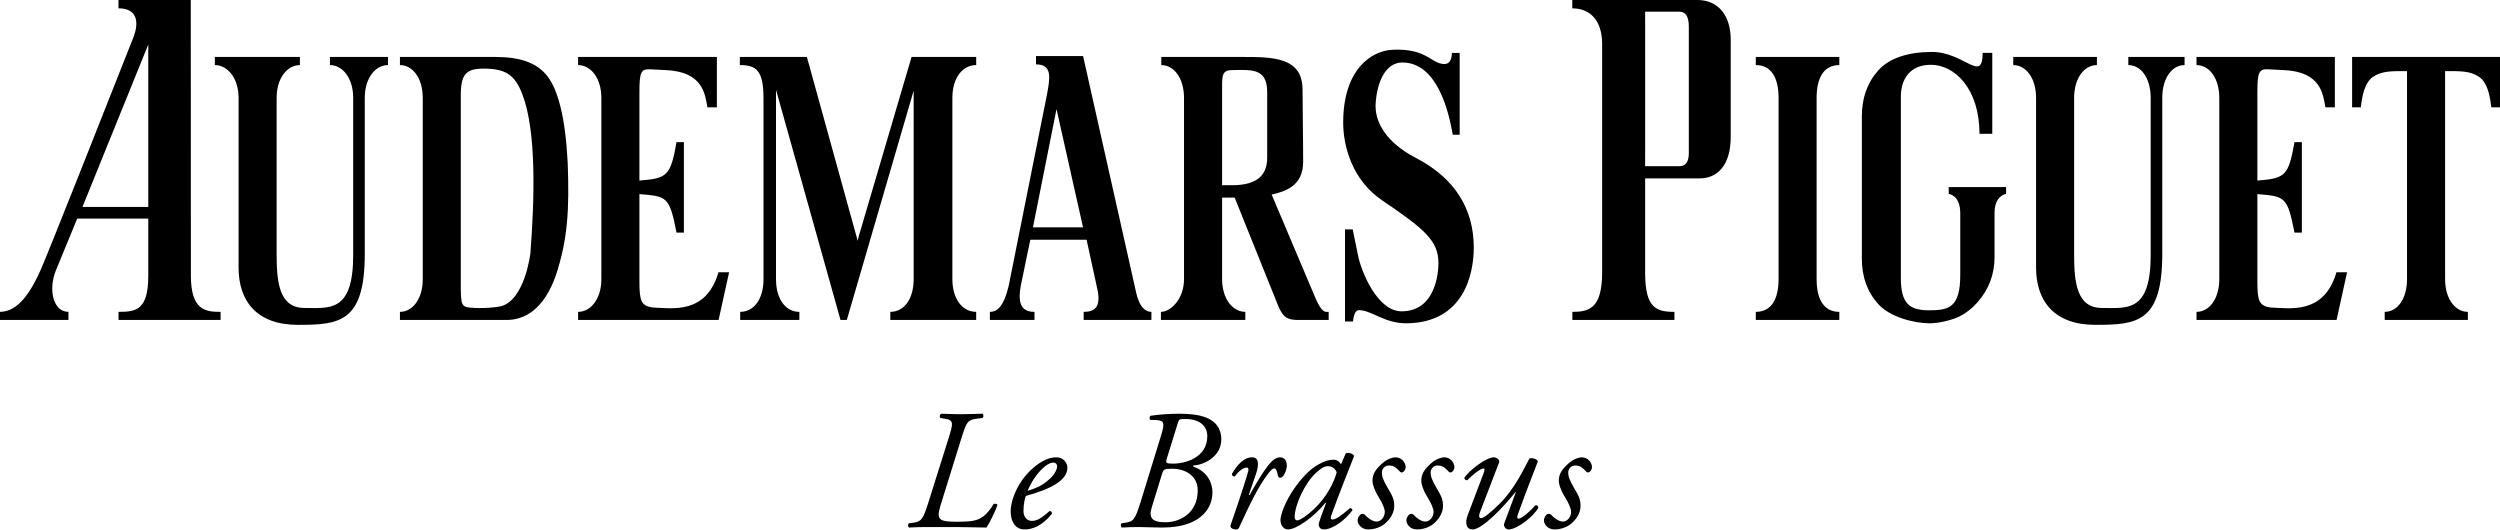
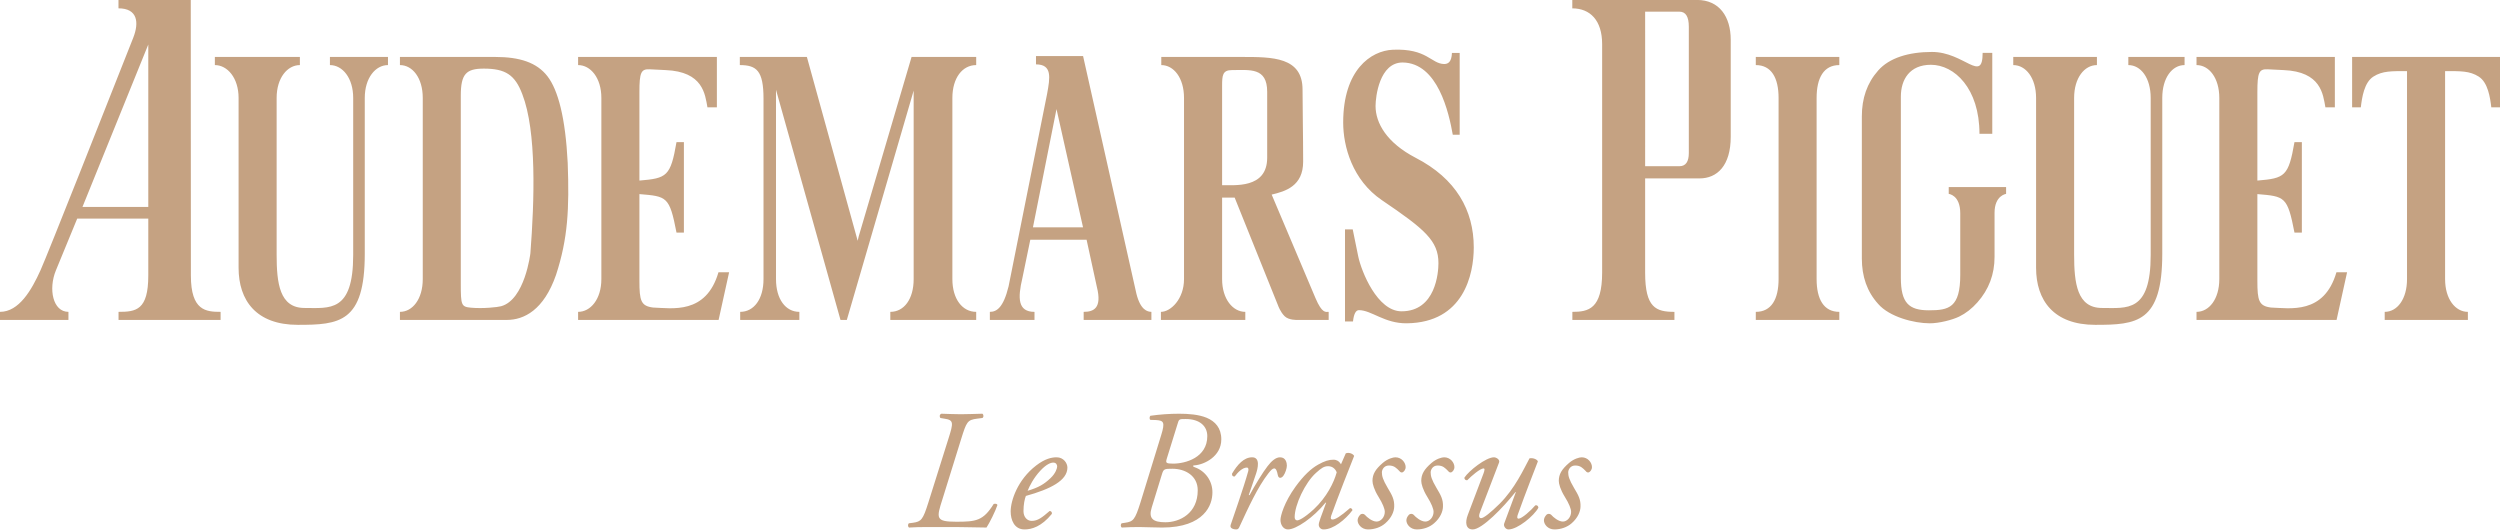
<svg xmlns="http://www.w3.org/2000/svg" viewBox="0 0 330.728 70.04" id="logo">
-   <path fill="#000" d="M124.672 66.059c-.792 2.487-.927 2.962 1.832 2.962 2.599 0 3.571-.113 4.951-2.351.226-.068.452-.023.498.136-.249.769-1.041 2.373-1.447 2.984a96.69 96.69 0 0 0-2.646-.045c-.904-.023-1.787-.023-2.578-.023h-2.623c-.927 0-1.673.023-2.397.068-.181-.113-.181-.43-.022-.565l.542-.068c1.086-.158 1.312-.385 2.036-2.691l2.645-8.411c.678-2.126.724-2.488-.52-2.668l-.543-.091c-.135-.181-.112-.474.136-.565.882.022 1.651.068 2.577.068.973 0 1.674-.046 2.849-.068.159.091.205.453 0 .565l-.701.091c-1.288.158-1.401.429-2.102 2.668l-2.487 8.004zm16.537-4.205c0 1.718-2.238 2.848-5.494 3.753-.158.385-.317 1.108-.317 2.013 0 .769.475 1.289 1.085 1.289.815 0 1.38-.453 2.375-1.312.203 0 .339.181.294.385-1.379 1.695-2.669 2.057-3.618 2.057-1.357 0-1.832-1.266-1.832-2.374 0-1.425.905-4.183 3.37-6.083 1.175-.904 2.057-1.085 2.713-1.085.905 0 1.424.769 1.424 1.357m-3.595.429c-.882.95-1.401 1.99-1.672 2.646 1.492-.452 2.193-.881 3.029-1.673.701-.656.882-1.335.882-1.538 0-.226-.114-.52-.52-.52-.317 0-.905.203-1.719 1.085M153.609 57.581c.543-1.741.34-1.945-.679-2.013l-.746-.023c-.157-.112-.113-.429 0-.542a27.09 27.09 0 0 1 3.8-.271c1.198 0 2.577.09 3.662.542 1.109.475 1.922 1.335 1.922 2.85 0 2.283-2.283 3.346-3.527 3.436-.362.023-.204.181 0 .249a3.489 3.489 0 0 1 2.352 3.324c0 .836-.249 1.99-1.221 2.939-.95.95-2.623 1.719-5.427 1.719-1.222 0-2.057-.068-3.007-.068a33.8 33.8 0 0 0-2.329.068c-.181-.114-.181-.43-.022-.566l.452-.068c1.085-.158 1.311-.384 2.035-2.69l2.735-8.886zm-1.243 9.542c-.475 1.491.18 1.967 1.809 1.967 1.899 0 4.274-1.177 4.274-4.229 0-1.921-1.652-2.849-3.347-2.849-1.086 0-1.176.023-1.402.769l-1.334 4.342zm1.989-6.445c-.158.543-.135.656.838.656 1.627 0 4.521-.791 4.521-3.64 0-1.312-.995-2.261-2.849-2.261-.858 0-.904-.023-1.107.723l-1.403 4.522zm11.816 1.967l-.972 2.85h.112c.68-1.267 1.787-3.076 2.376-3.821.519-.68 1.084-1.177 1.649-1.177.792 0 .905.769.905 1.108 0 .34-.204.995-.475 1.357-.271.339-.634.362-.723-.113-.113-.588-.249-.882-.476-.882-.203 0-.451.226-.79.678-1.38 1.765-2.646 4.522-3.844 7.123-.09.18-.204.271-.385.271-.249 0-.905-.091-.746-.588.294-.904 1.719-4.906 2.329-7.122.068-.249.022-.475-.181-.475-.588 0-1.198.633-1.605 1.176-.226.045-.385-.091-.362-.362.723-1.221 1.583-2.171 2.668-2.171 1.131 0 .724 1.538.52 2.148m11.861-2.667c.385-.181.972.045 1.109.338-.34.838-2.307 5.834-3.03 7.893-.137.383-.024.519.158.519.384 0 1.039-.384 2.328-1.514.16 0 .317.112.317.293-.95 1.266-2.554 2.532-3.798 2.532a.623.623 0 0 1-.656-.61c0-.158.045-.362.226-.882l.746-2.035-.068-.023c-1.606 1.991-3.911 3.55-4.975 3.55-.632 0-.994-.633-.994-1.266 0-.52.497-2.329 1.989-4.386 1.085-1.492 2.058-2.397 2.985-2.917.883-.498 1.447-.657 2.035-.657.249 0 .406.069.543.137.09.044.339.248.452.475l.633-1.447zm-3.934 2.577c-1.447 1.289-2.826 4.251-2.826 5.856 0 .272.135.43.339.43.225 0 .904-.294 2.193-1.47 1.718-1.605 2.668-3.55 3.03-4.884-.159-.429-.542-.813-1.132-.813-.541 0-.903.247-1.604.881m11.857-.769c0 .362-.227.61-.407.701-.158.045-.294 0-.429-.181-.385-.385-.68-.724-1.381-.724-.655 0-.926.566-.926.905 0 .475.113.949.769 2.057.564.95.904 1.515.858 2.51-.022.611-.338 1.447-1.175 2.171-.588.52-1.424.814-2.284.814-.86 0-1.379-.679-1.379-1.199 0-.226.09-.474.339-.746a.453.453 0 0 1 .611 0c.293.339.972.905 1.56.905.543 0 1.085-.566 1.085-1.289 0-.385-.271-1.085-.836-1.99-.589-.949-.793-1.718-.793-2.102 0-.883.385-1.538 1.358-2.375.656-.566 1.379-.746 1.672-.746.838 0 1.358.723 1.358 1.289m6.451 0c0 .362-.227.61-.407.701-.158.045-.294 0-.429-.181-.385-.385-.679-.724-1.38-.724-.656 0-.927.566-.927.905 0 .475.114.949.769 2.057.565.95.905 1.515.859 2.51-.023.611-.338 1.447-1.175 2.171-.588.52-1.425.814-2.284.814-.86 0-1.38-.679-1.38-1.199 0-.226.091-.474.339-.746a.453.453 0 0 1 .611 0c.294.339.972.905 1.56.905.544 0 1.086-.566 1.086-1.289 0-.385-.271-1.085-.837-1.99-.588-.949-.791-1.718-.791-2.102 0-.883.385-1.538 1.357-2.375.655-.566 1.378-.746 1.672-.746.837 0 1.357.723 1.357 1.289M195.784 67.778c-.205.543-.091.769.157.769.34 0 1.245-.724 2.419-1.877 2.058-2.035 3.234-4.658 3.981-6.037.474-.09 1.017.136 1.107.406-.227.611-1.695 4.32-2.645 7.01-.113.294-.136.566.09.566.43 0 1.629-1.063 2.216-1.764.204-.045.385.045.407.316-.588 1.086-2.758 2.873-3.957 2.873-.362 0-.701-.43-.565-.792l1.538-4.138-.045-.022c-1.629 2.057-4.432 4.952-5.654 4.952-.927 0-1.039-.928-.656-1.922l2.082-5.495c.158-.43.18-.656 0-.656-.431 0-1.607.995-2.149 1.56a.314.314 0 0 1-.384-.339c.587-.905 2.849-2.691 3.911-2.691.295 0 .814.295.679.678l-2.532 6.603zm14.819-5.992c0 .362-.227.61-.407.701-.158.045-.294 0-.429-.181-.385-.385-.68-.724-1.38-.724-.656 0-.927.566-.927.905 0 .475.113.949.769 2.057.565.95.904 1.515.858 2.51-.022.611-.338 1.447-1.174 2.171-.589.52-1.425.814-2.285.814-.86 0-1.38-.679-1.38-1.199 0-.226.091-.474.34-.746a.453.453 0 0 1 .611 0c.294.339.972.905 1.56.905.543 0 1.085-.566 1.085-1.289 0-.385-.271-1.085-.836-1.99-.589-.949-.793-1.718-.793-2.102 0-.883.385-1.538 1.358-2.375.656-.566 1.379-.746 1.672-.746.838 0 1.358.723 1.358 1.289M43.647 8.61c1.649 0 3.077 1.686 3.077 4.342v20.785c0 7.636-3.137 7.004-6.439 7.004-3.301 0-3.689-3.271-3.689-7.051V12.952c0-2.656 1.429-4.342 3.076-4.342V7.534H28.424V8.61c1.648 0 3.139 1.686 3.139 4.342v22.47c0 4.335 2.343 7.552 7.832 7.552 5.491 0 8.861-.291 8.861-9.391V12.952c0-2.656 1.428-4.342 3.07-4.342V7.534h-7.679V8.61m237.912 0c1.65 0 2.958 1.686 2.958 4.342v20.785c0 7.636-3.137 7.004-6.439 7.004-3.301 0-3.69-3.271-3.69-7.051V12.952c0-2.656 1.37-4.342 3.017-4.342V7.534h-11.068V8.61c1.648 0 3.018 1.686 3.018 4.342v22.47c0 4.335 2.344 7.552 7.832 7.552 5.491 0 8.862-.291 8.862-9.391V12.952c0-2.656 1.307-4.342 2.95-4.342V7.534h-7.44V8.61M66.286 40.513c-.449.124-2.385.339-3.966.193-1.296-.119-1.361-.307-1.361-3.174V12.641c0-2.867.72-3.564 3.043-3.564 2.871 0 4.129.829 5.092 3.379 1.917 4.925 1.607 14.088 1.072 21.052 0 0-.721 6.141-3.88 7.005m-.769-32.979H52.908V8.61c1.652 0 3.019 1.686 3.019 4.342v23.972c0 2.66-1.367 4.332-3.019 4.332v1.068h14.136c2.281 0 4.898-1.306 6.512-5.952 1.579-4.825 1.767-8.76 1.547-14.815-.301-5.999-1.276-9.657-2.684-11.474-1.407-1.817-3.666-2.549-6.902-2.549m20.878 33.151c-1.616-.202-1.806-.919-1.806-3.527V25.677c3.637.306 3.979.297 4.906 5.091h.979V18.801h-.979c-.786 4.538-1.269 4.782-4.906 5.087v-11.7c0-2.61.217-3.07 1.355-3.021l2.104.104c4.968.203 5.224 3.191 5.541 4.93h1.248V7.533H76.478V8.61c1.647 0 3.077 1.686 3.077 4.342v23.971c0 2.66-1.43 4.333-3.077 4.333v1.067h18.587l1.391-6.307h-1.408c-1.637 5.625-6.164 4.752-8.653 4.669m214.04 0c-1.612-.202-1.804-.919-1.804-3.527V25.677c3.637.309 3.979.297 4.908 5.091h.976V18.801h-.976c-.79 4.539-1.271 4.782-4.908 5.087v-11.7c0-2.61.22-3.07 1.356-3.021l2.103.104c4.97.203 5.226 3.189 5.541 4.93h1.25V7.533h-18.302V8.61c1.65 0 3.016 1.686 3.016 4.342v23.971c0 2.66-1.366 4.333-3.016 4.333v1.067h18.529l1.391-6.307h-1.408c-1.637 5.626-6.165 4.753-8.656 4.669M19.617 27.372h-8.706l8.706-21.485v21.485M25.236 0h-9.562v1.103c2.523 0 2.756 1.861 1.949 3.9-3.211 8.126-11.315 28.653-12.264 30.75C4.177 38.375 2.513 41.255 0 41.255v1.069h9.054v-1.069c-2.061 0-2.68-3.016-1.656-5.492 1.022-2.477 2.816-6.843 2.816-6.843h9.403v7.537c0 4.581-1.629 4.798-3.936 4.798v1.069h13.502v-1.069c-1.92 0-3.931-.139-3.931-4.799 0-2.42-.016-36.456-.016-36.456m198.18 20.247c0 1.138-.406 1.742-1.243 1.742h-4.536l.005-9.247V10.61l-.005-9.067h4.536c.837 0 1.243.663 1.243 1.995v16.709zm1.078-20.254h-16.493v1.114c2.359 0 3.948 1.586 3.948 4.727v30.215c0 4.82-1.804 5.207-3.939 5.207v1.068h13.503v-1.068c-2.438 0-3.876-.534-3.876-5.181V23.601h7.204c2.32 0 4.119-1.682 4.119-5.508V5.261c0-3.051-1.508-5.268-4.466-5.268M113.465 31.856l-6.721-24.322h-8.872V8.61c2.231 0 3.134.762 3.134 4.44v23.873c0 2.66-1.276 4.333-3.087 4.333v1.068h7.829v-1.068c-1.811 0-3.09-1.673-3.09-4.333V11.878l8.533 30.446h.836l8.842-30.338v24.937c0 2.66-1.278 4.333-3.089 4.333v1.068h11.362v-1.068c-1.809 0-3.151-1.673-3.151-4.333V12.952c0-2.656 1.342-4.342 3.151-4.342V7.534h-8.55l-7 23.765m54.045-10.436c0 4.164-4.415 3.589-5.963 3.641V11.371c0-1.385.051-2.099 1.295-2.099 2.363 0 4.668-.391 4.668 2.869v8.722zm6.387 18.567l-5.793-13.687c1.836-.431 4.164-1.138 4.164-4.351 0-3.461-.08-7.113-.08-9.535 0-4.323-3.968-4.323-8.033-4.323h-10.654v1.077c1.643 0 3.007 1.685 3.007 4.341v23.971c0 2.654-1.774 4.333-3.056 4.333v1.068h11.165v-1.068c-1.638 0-3.07-1.673-3.07-4.333V26.139h1.66l5.745 14.282s.291.848.873 1.417c.549.538 1.668.486 1.668.486h4.151v-1.068c-.379 0-.86.264-1.747-1.826m58.252-30.82c2.06 0 3.014 1.686 3.014 4.342v23.971c0 2.66-.954 4.333-3.014 4.333v1.068h11.049v-1.068c-2.058 0-3.003-1.673-3.003-4.333V12.952c0-2.656.945-4.342 3.003-4.342V7.534h-11.049V8.61m-45.004 12.261c-3.833-1.992-5.298-4.6-5.298-6.848 0-1.23.517-5.757 3.58-5.757 4.668.052 6.123 6.667 6.635 9.556h.914V6.999h-1.024c-.049 1.185-.486 1.472-1.041 1.472-1.735-.051-2.252-2.081-6.77-1.892-2.925.123-6.576 2.681-6.576 9.631 0 3.171 1.219 7.62 5.12 10.271 5.673 3.841 7.481 5.37 7.481 8.331 0 1.23-.354 6.372-4.883 6.372-3.202 0-5.31-5.267-5.727-7.259l-.729-3.575h-1.023v12.18h1.057c.108-.97.362-1.5.784-1.5 1.671 0 3.384 1.777 6.344 1.74 7.517-.096 8.85-6.465 8.85-10.039 0-4.909-2.338-9.101-7.694-11.86M257.8 24.749v.902s1.525.138 1.525 2.566v8.138c0 4.346-1.497 4.696-4.152 4.696-2.654 0-3.706-.977-3.706-4.298V12.781c0-2.269 1.171-4.21 3.974-4.21 3.105 0 6.426 3.114 6.426 9.133h1.694V6.992h-1.275c0 4.097-2.43-.12-6.704-.12-3.1 0-5.655.795-7.11 2.449-1.486 1.67-2.166 3.694-2.166 6.064v18.813c0 2.373.68 4.378 2.166 6.017 1.48 1.704 4.723 2.556 6.829 2.556 1.23 0 2.987-.453 3.871-.884.882-.429 1.691-1.057 2.423-1.886 1.514-1.704 2.266-3.71 2.266-6.016v-5.827c0-2.317 1.528-2.507 1.528-2.507v-.902H257.8zM150.338 38.863l-7.057-31.449h-6.229v1.103c2.168 0 1.864 1.754 1.465 3.924l-5.088 25.429c-.701 2.889-1.616 3.386-2.48 3.386v1.068h5.905v-1.068c-2.205 0-2.237-1.792-1.6-4.476l1.045-5.066h7.447l1.362 6.256c.698 2.789-.413 3.286-1.749 3.286v1.068h8.961v-1.068h.008c-.536-.012-1.448-.235-1.99-2.393m-13.688-8.792l3.116-15.642 3.509 15.642h-6.625zM311.164 7.534v6.667h1.152c.155-1.328.45-3.292 1.659-4.066 1.208-.773 2.445-.726 4.452-.726v27.515c0 2.66-1.301 4.332-2.952 4.332v1.068h11.004v-1.068c-1.648 0-3.015-1.672-3.015-4.332V9.409c2.007 0 3.245-.047 4.453.726 1.21.774 1.504 2.738 1.66 4.066h1.151V7.534h-19.564z" />
+   <path fill="#c5a282" d="M124.672 66.059c-.792 2.487-.927 2.962 1.832 2.962 2.599 0 3.571-.113 4.951-2.351.226-.068.452-.023.498.136-.249.769-1.041 2.373-1.447 2.984a96.69 96.69 0 0 0-2.646-.045c-.904-.023-1.787-.023-2.578-.023h-2.623c-.927 0-1.673.023-2.397.068-.181-.113-.181-.43-.022-.565l.542-.068c1.086-.158 1.312-.385 2.036-2.691l2.645-8.411c.678-2.126.724-2.488-.52-2.668l-.543-.091c-.135-.181-.112-.474.136-.565.882.022 1.651.068 2.577.068.973 0 1.674-.046 2.849-.068.159.091.205.453 0 .565l-.701.091c-1.288.158-1.401.429-2.102 2.668l-2.487 8.004zm16.537-4.205c0 1.718-2.238 2.848-5.494 3.753-.158.385-.317 1.108-.317 2.013 0 .769.475 1.289 1.085 1.289.815 0 1.38-.453 2.375-1.312.203 0 .339.181.294.385-1.379 1.695-2.669 2.057-3.618 2.057-1.357 0-1.832-1.266-1.832-2.374 0-1.425.905-4.183 3.37-6.083 1.175-.904 2.057-1.085 2.713-1.085.905 0 1.424.769 1.424 1.357m-3.595.429c-.882.95-1.401 1.99-1.672 2.646 1.492-.452 2.193-.881 3.029-1.673.701-.656.882-1.335.882-1.538 0-.226-.114-.52-.52-.52-.317 0-.905.203-1.719 1.085M153.609 57.581c.543-1.741.34-1.945-.679-2.013l-.746-.023c-.157-.112-.113-.429 0-.542a27.09 27.09 0 0 1 3.8-.271c1.198 0 2.577.09 3.662.542 1.109.475 1.922 1.335 1.922 2.85 0 2.283-2.283 3.346-3.527 3.436-.362.023-.204.181 0 .249a3.489 3.489 0 0 1 2.352 3.324c0 .836-.249 1.99-1.221 2.939-.95.95-2.623 1.719-5.427 1.719-1.222 0-2.057-.068-3.007-.068a33.8 33.8 0 0 0-2.329.068c-.181-.114-.181-.43-.022-.566l.452-.068c1.085-.158 1.311-.384 2.035-2.69l2.735-8.886zm-1.243 9.542c-.475 1.491.18 1.967 1.809 1.967 1.899 0 4.274-1.177 4.274-4.229 0-1.921-1.652-2.849-3.347-2.849-1.086 0-1.176.023-1.402.769l-1.334 4.342zm1.989-6.445c-.158.543-.135.656.838.656 1.627 0 4.521-.791 4.521-3.64 0-1.312-.995-2.261-2.849-2.261-.858 0-.904-.023-1.107.723l-1.403 4.522zm11.816 1.967l-.972 2.85h.112c.68-1.267 1.787-3.076 2.376-3.821.519-.68 1.084-1.177 1.649-1.177.792 0 .905.769.905 1.108 0 .34-.204.995-.475 1.357-.271.339-.634.362-.723-.113-.113-.588-.249-.882-.476-.882-.203 0-.451.226-.79.678-1.38 1.765-2.646 4.522-3.844 7.123-.09.18-.204.271-.385.271-.249 0-.905-.091-.746-.588.294-.904 1.719-4.906 2.329-7.122.068-.249.022-.475-.181-.475-.588 0-1.198.633-1.605 1.176-.226.045-.385-.091-.362-.362.723-1.221 1.583-2.171 2.668-2.171 1.131 0 .724 1.538.52 2.148m11.861-2.667c.385-.181.972.045 1.109.338-.34.838-2.307 5.834-3.03 7.893-.137.383-.024.519.158.519.384 0 1.039-.384 2.328-1.514.16 0 .317.112.317.293-.95 1.266-2.554 2.532-3.798 2.532a.623.623 0 0 1-.656-.61c0-.158.045-.362.226-.882l.746-2.035-.068-.023c-1.606 1.991-3.911 3.55-4.975 3.55-.632 0-.994-.633-.994-1.266 0-.52.497-2.329 1.989-4.386 1.085-1.492 2.058-2.397 2.985-2.917.883-.498 1.447-.657 2.035-.657.249 0 .406.069.543.137.09.044.339.248.452.475l.633-1.447zm-3.934 2.577c-1.447 1.289-2.826 4.251-2.826 5.856 0 .272.135.43.339.43.225 0 .904-.294 2.193-1.47 1.718-1.605 2.668-3.55 3.03-4.884-.159-.429-.542-.813-1.132-.813-.541 0-.903.247-1.604.881m11.857-.769c0 .362-.227.61-.407.701-.158.045-.294 0-.429-.181-.385-.385-.68-.724-1.381-.724-.655 0-.926.566-.926.905 0 .475.113.949.769 2.057.564.95.904 1.515.858 2.51-.022.611-.338 1.447-1.175 2.171-.588.52-1.424.814-2.284.814-.86 0-1.379-.679-1.379-1.199 0-.226.09-.474.339-.746a.453.453 0 0 1 .611 0c.293.339.972.905 1.56.905.543 0 1.085-.566 1.085-1.289 0-.385-.271-1.085-.836-1.99-.589-.949-.793-1.718-.793-2.102 0-.883.385-1.538 1.358-2.375.656-.566 1.379-.746 1.672-.746.838 0 1.358.723 1.358 1.289m6.451 0c0 .362-.227.61-.407.701-.158.045-.294 0-.429-.181-.385-.385-.679-.724-1.38-.724-.656 0-.927.566-.927.905 0 .475.114.949.769 2.057.565.95.905 1.515.859 2.51-.023.611-.338 1.447-1.175 2.171-.588.52-1.425.814-2.284.814-.86 0-1.38-.679-1.38-1.199 0-.226.091-.474.339-.746a.453.453 0 0 1 .611 0c.294.339.972.905 1.56.905.544 0 1.086-.566 1.086-1.289 0-.385-.271-1.085-.837-1.99-.588-.949-.791-1.718-.791-2.102 0-.883.385-1.538 1.357-2.375.655-.566 1.378-.746 1.672-.746.837 0 1.357.723 1.357 1.289M195.784 67.778c-.205.543-.091.769.157.769.34 0 1.245-.724 2.419-1.877 2.058-2.035 3.234-4.658 3.981-6.037.474-.09 1.017.136 1.107.406-.227.611-1.695 4.32-2.645 7.01-.113.294-.136.566.09.566.43 0 1.629-1.063 2.216-1.764.204-.045.385.045.407.316-.588 1.086-2.758 2.873-3.957 2.873-.362 0-.701-.43-.565-.792l1.538-4.138-.045-.022c-1.629 2.057-4.432 4.952-5.654 4.952-.927 0-1.039-.928-.656-1.922l2.082-5.495c.158-.43.18-.656 0-.656-.431 0-1.607.995-2.149 1.56a.314.314 0 0 1-.384-.339c.587-.905 2.849-2.691 3.911-2.691.295 0 .814.295.679.678l-2.532 6.603zm14.819-5.992c0 .362-.227.61-.407.701-.158.045-.294 0-.429-.181-.385-.385-.68-.724-1.38-.724-.656 0-.927.566-.927.905 0 .475.113.949.769 2.057.565.95.904 1.515.858 2.51-.022.611-.338 1.447-1.174 2.171-.589.52-1.425.814-2.285.814-.86 0-1.38-.679-1.38-1.199 0-.226.091-.474.34-.746a.453.453 0 0 1 .611 0c.294.339.972.905 1.56.905.543 0 1.085-.566 1.085-1.289 0-.385-.271-1.085-.836-1.99-.589-.949-.793-1.718-.793-2.102 0-.883.385-1.538 1.358-2.375.656-.566 1.379-.746 1.672-.746.838 0 1.358.723 1.358 1.289M43.647 8.61c1.649 0 3.077 1.686 3.077 4.342v20.785c0 7.636-3.137 7.004-6.439 7.004-3.301 0-3.689-3.271-3.689-7.051V12.952c0-2.656 1.429-4.342 3.076-4.342V7.534H28.424V8.61c1.648 0 3.139 1.686 3.139 4.342v22.47c0 4.335 2.343 7.552 7.832 7.552 5.491 0 8.861-.291 8.861-9.391V12.952c0-2.656 1.428-4.342 3.07-4.342V7.534h-7.679V8.61m237.912 0c1.65 0 2.958 1.686 2.958 4.342v20.785c0 7.636-3.137 7.004-6.439 7.004-3.301 0-3.69-3.271-3.69-7.051V12.952c0-2.656 1.37-4.342 3.017-4.342V7.534h-11.068V8.61c1.648 0 3.018 1.686 3.018 4.342v22.47c0 4.335 2.344 7.552 7.832 7.552 5.491 0 8.862-.291 8.862-9.391V12.952c0-2.656 1.307-4.342 2.95-4.342V7.534h-7.44V8.61M66.286 40.513c-.449.124-2.385.339-3.966.193-1.296-.119-1.361-.307-1.361-3.174V12.641c0-2.867.72-3.564 3.043-3.564 2.871 0 4.129.829 5.092 3.379 1.917 4.925 1.607 14.088 1.072 21.052 0 0-.721 6.141-3.88 7.005m-.769-32.979H52.908V8.61c1.652 0 3.019 1.686 3.019 4.342v23.972c0 2.66-1.367 4.332-3.019 4.332v1.068h14.136c2.281 0 4.898-1.306 6.512-5.952 1.579-4.825 1.767-8.76 1.547-14.815-.301-5.999-1.276-9.657-2.684-11.474-1.407-1.817-3.666-2.549-6.902-2.549m20.878 33.151c-1.616-.202-1.806-.919-1.806-3.527V25.677c3.637.306 3.979.297 4.906 5.091h.979V18.801h-.979c-.786 4.538-1.269 4.782-4.906 5.087v-11.7c0-2.61.217-3.07 1.355-3.021l2.104.104c4.968.203 5.224 3.191 5.541 4.93h1.248V7.533H76.478V8.61c1.647 0 3.077 1.686 3.077 4.342v23.971c0 2.66-1.43 4.333-3.077 4.333v1.067h18.587l1.391-6.307h-1.408c-1.637 5.625-6.164 4.752-8.653 4.669m214.04 0c-1.612-.202-1.804-.919-1.804-3.527V25.677c3.637.309 3.979.297 4.908 5.091h.976V18.801h-.976c-.79 4.539-1.271 4.782-4.908 5.087v-11.7c0-2.61.22-3.07 1.356-3.021l2.103.104c4.97.203 5.226 3.189 5.541 4.93h1.25V7.533h-18.302V8.61c1.65 0 3.016 1.686 3.016 4.342v23.971c0 2.66-1.366 4.333-3.016 4.333v1.067h18.529l1.391-6.307h-1.408c-1.637 5.626-6.165 4.753-8.656 4.669M19.617 27.372h-8.706l8.706-21.485v21.485M25.236 0h-9.562v1.103c2.523 0 2.756 1.861 1.949 3.9-3.211 8.126-11.315 28.653-12.264 30.75C4.177 38.375 2.513 41.255 0 41.255v1.069h9.054v-1.069c-2.061 0-2.68-3.016-1.656-5.492 1.022-2.477 2.816-6.843 2.816-6.843h9.403v7.537c0 4.581-1.629 4.798-3.936 4.798v1.069h13.502v-1.069c-1.92 0-3.931-.139-3.931-4.799 0-2.42-.016-36.456-.016-36.456m198.18 20.247c0 1.138-.406 1.742-1.243 1.742h-4.536l.005-9.247V10.61l-.005-9.067h4.536c.837 0 1.243.663 1.243 1.995v16.709zm1.078-20.254h-16.493v1.114c2.359 0 3.948 1.586 3.948 4.727v30.215c0 4.82-1.804 5.207-3.939 5.207v1.068h13.503v-1.068c-2.438 0-3.876-.534-3.876-5.181V23.601h7.204c2.32 0 4.119-1.682 4.119-5.508V5.261c0-3.051-1.508-5.268-4.466-5.268M113.465 31.856l-6.721-24.322h-8.872V8.61c2.231 0 3.134.762 3.134 4.44v23.873c0 2.66-1.276 4.333-3.087 4.333v1.068h7.829v-1.068c-1.811 0-3.09-1.673-3.09-4.333V11.878l8.533 30.446h.836l8.842-30.338v24.937c0 2.66-1.278 4.333-3.089 4.333v1.068h11.362v-1.068c-1.809 0-3.151-1.673-3.151-4.333V12.952c0-2.656 1.342-4.342 3.151-4.342V7.534h-8.55l-7 23.765m54.045-10.436c0 4.164-4.415 3.589-5.963 3.641V11.371c0-1.385.051-2.099 1.295-2.099 2.363 0 4.668-.391 4.668 2.869v8.722zm6.387 18.567l-5.793-13.687c1.836-.431 4.164-1.138 4.164-4.351 0-3.461-.08-7.113-.08-9.535 0-4.323-3.968-4.323-8.033-4.323h-10.654v1.077c1.643 0 3.007 1.685 3.007 4.341v23.971c0 2.654-1.774 4.333-3.056 4.333v1.068h11.165v-1.068c-1.638 0-3.07-1.673-3.07-4.333V26.139h1.66l5.745 14.282s.291.848.873 1.417c.549.538 1.668.486 1.668.486h4.151v-1.068c-.379 0-.86.264-1.747-1.826m58.252-30.82c2.06 0 3.014 1.686 3.014 4.342v23.971c0 2.66-.954 4.333-3.014 4.333v1.068h11.049v-1.068c-2.058 0-3.003-1.673-3.003-4.333V12.952c0-2.656.945-4.342 3.003-4.342V7.534h-11.049V8.61m-45.004 12.261c-3.833-1.992-5.298-4.6-5.298-6.848 0-1.23.517-5.757 3.58-5.757 4.668.052 6.123 6.667 6.635 9.556h.914V6.999h-1.024c-.049 1.185-.486 1.472-1.041 1.472-1.735-.051-2.252-2.081-6.77-1.892-2.925.123-6.576 2.681-6.576 9.631 0 3.171 1.219 7.62 5.12 10.271 5.673 3.841 7.481 5.37 7.481 8.331 0 1.23-.354 6.372-4.883 6.372-3.202 0-5.31-5.267-5.727-7.259l-.729-3.575h-1.023v12.18h1.057c.108-.97.362-1.5.784-1.5 1.671 0 3.384 1.777 6.344 1.74 7.517-.096 8.85-6.465 8.85-10.039 0-4.909-2.338-9.101-7.694-11.86M257.8 24.749v.902s1.525.138 1.525 2.566v8.138c0 4.346-1.497 4.696-4.152 4.696-2.654 0-3.706-.977-3.706-4.298V12.781c0-2.269 1.171-4.21 3.974-4.21 3.105 0 6.426 3.114 6.426 9.133h1.694V6.992h-1.275c0 4.097-2.43-.12-6.704-.12-3.1 0-5.655.795-7.11 2.449-1.486 1.67-2.166 3.694-2.166 6.064v18.813c0 2.373.68 4.378 2.166 6.017 1.48 1.704 4.723 2.556 6.829 2.556 1.23 0 2.987-.453 3.871-.884.882-.429 1.691-1.057 2.423-1.886 1.514-1.704 2.266-3.71 2.266-6.016v-5.827c0-2.317 1.528-2.507 1.528-2.507v-.902H257.8zM150.338 38.863l-7.057-31.449h-6.229v1.103c2.168 0 1.864 1.754 1.465 3.924l-5.088 25.429c-.701 2.889-1.616 3.386-2.48 3.386v1.068h5.905v-1.068c-2.205 0-2.237-1.792-1.6-4.476l1.045-5.066h7.447l1.362 6.256c.698 2.789-.413 3.286-1.749 3.286v1.068h8.961v-1.068h.008c-.536-.012-1.448-.235-1.99-2.393m-13.688-8.792l3.116-15.642 3.509 15.642h-6.625zM311.164 7.534v6.667h1.152c.155-1.328.45-3.292 1.659-4.066 1.208-.773 2.445-.726 4.452-.726v27.515c0 2.66-1.301 4.332-2.952 4.332v1.068h11.004v-1.068c-1.648 0-3.015-1.672-3.015-4.332V9.409c2.007 0 3.245-.047 4.453.726 1.21.774 1.504 2.738 1.66 4.066h1.151V7.534h-19.564z" />
</svg>
